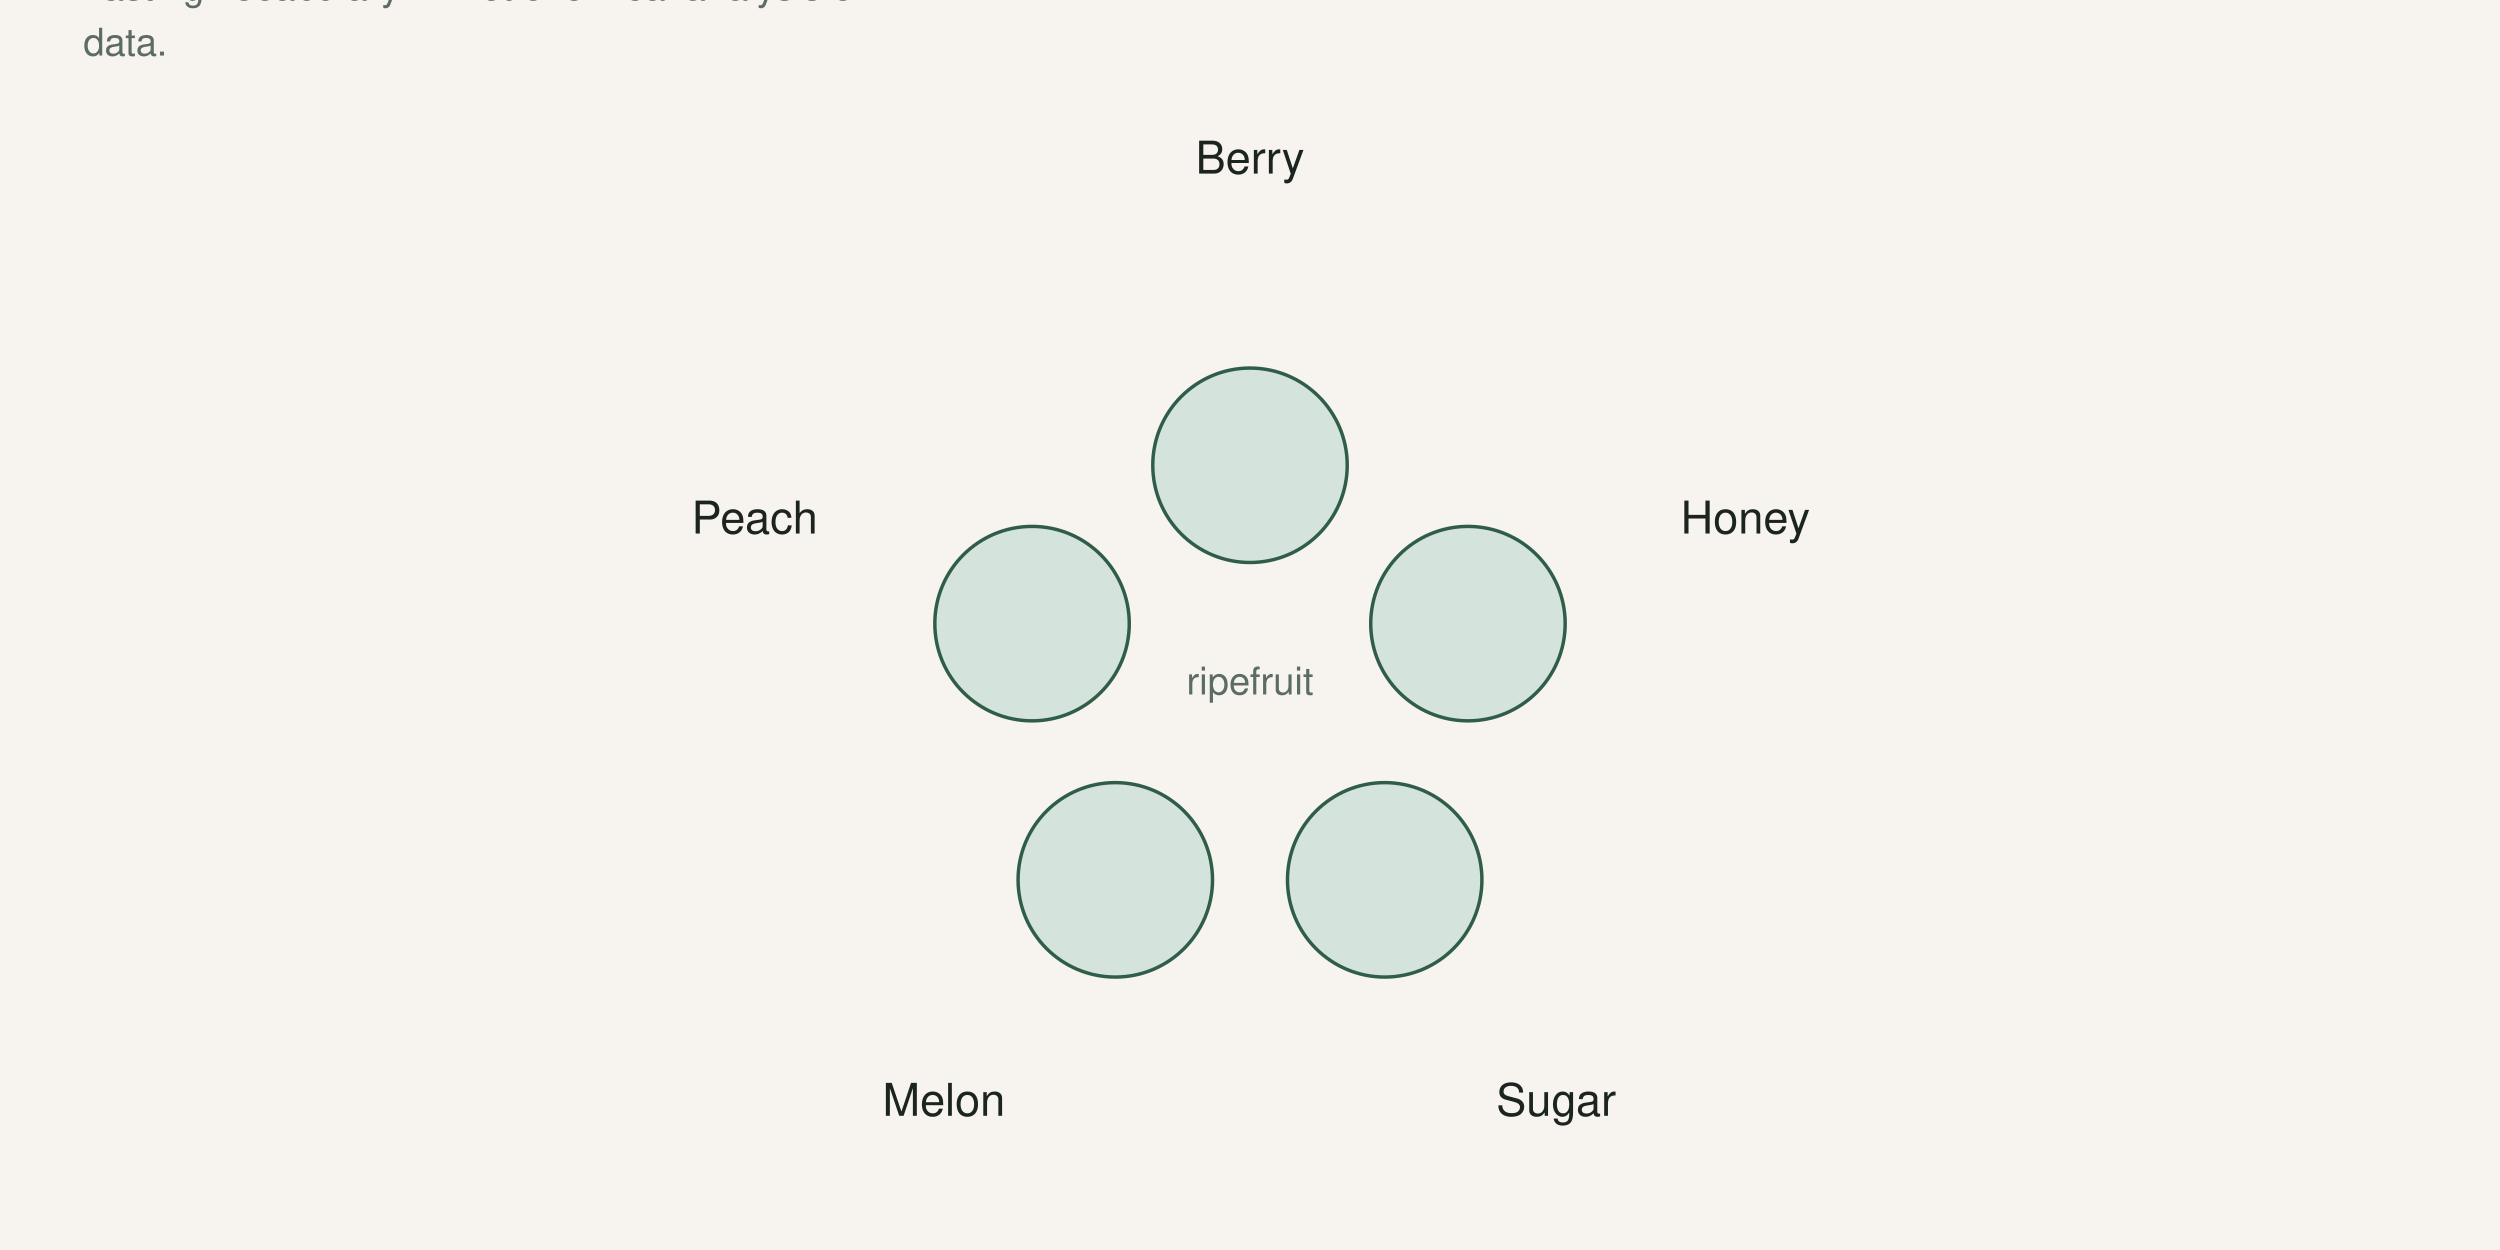
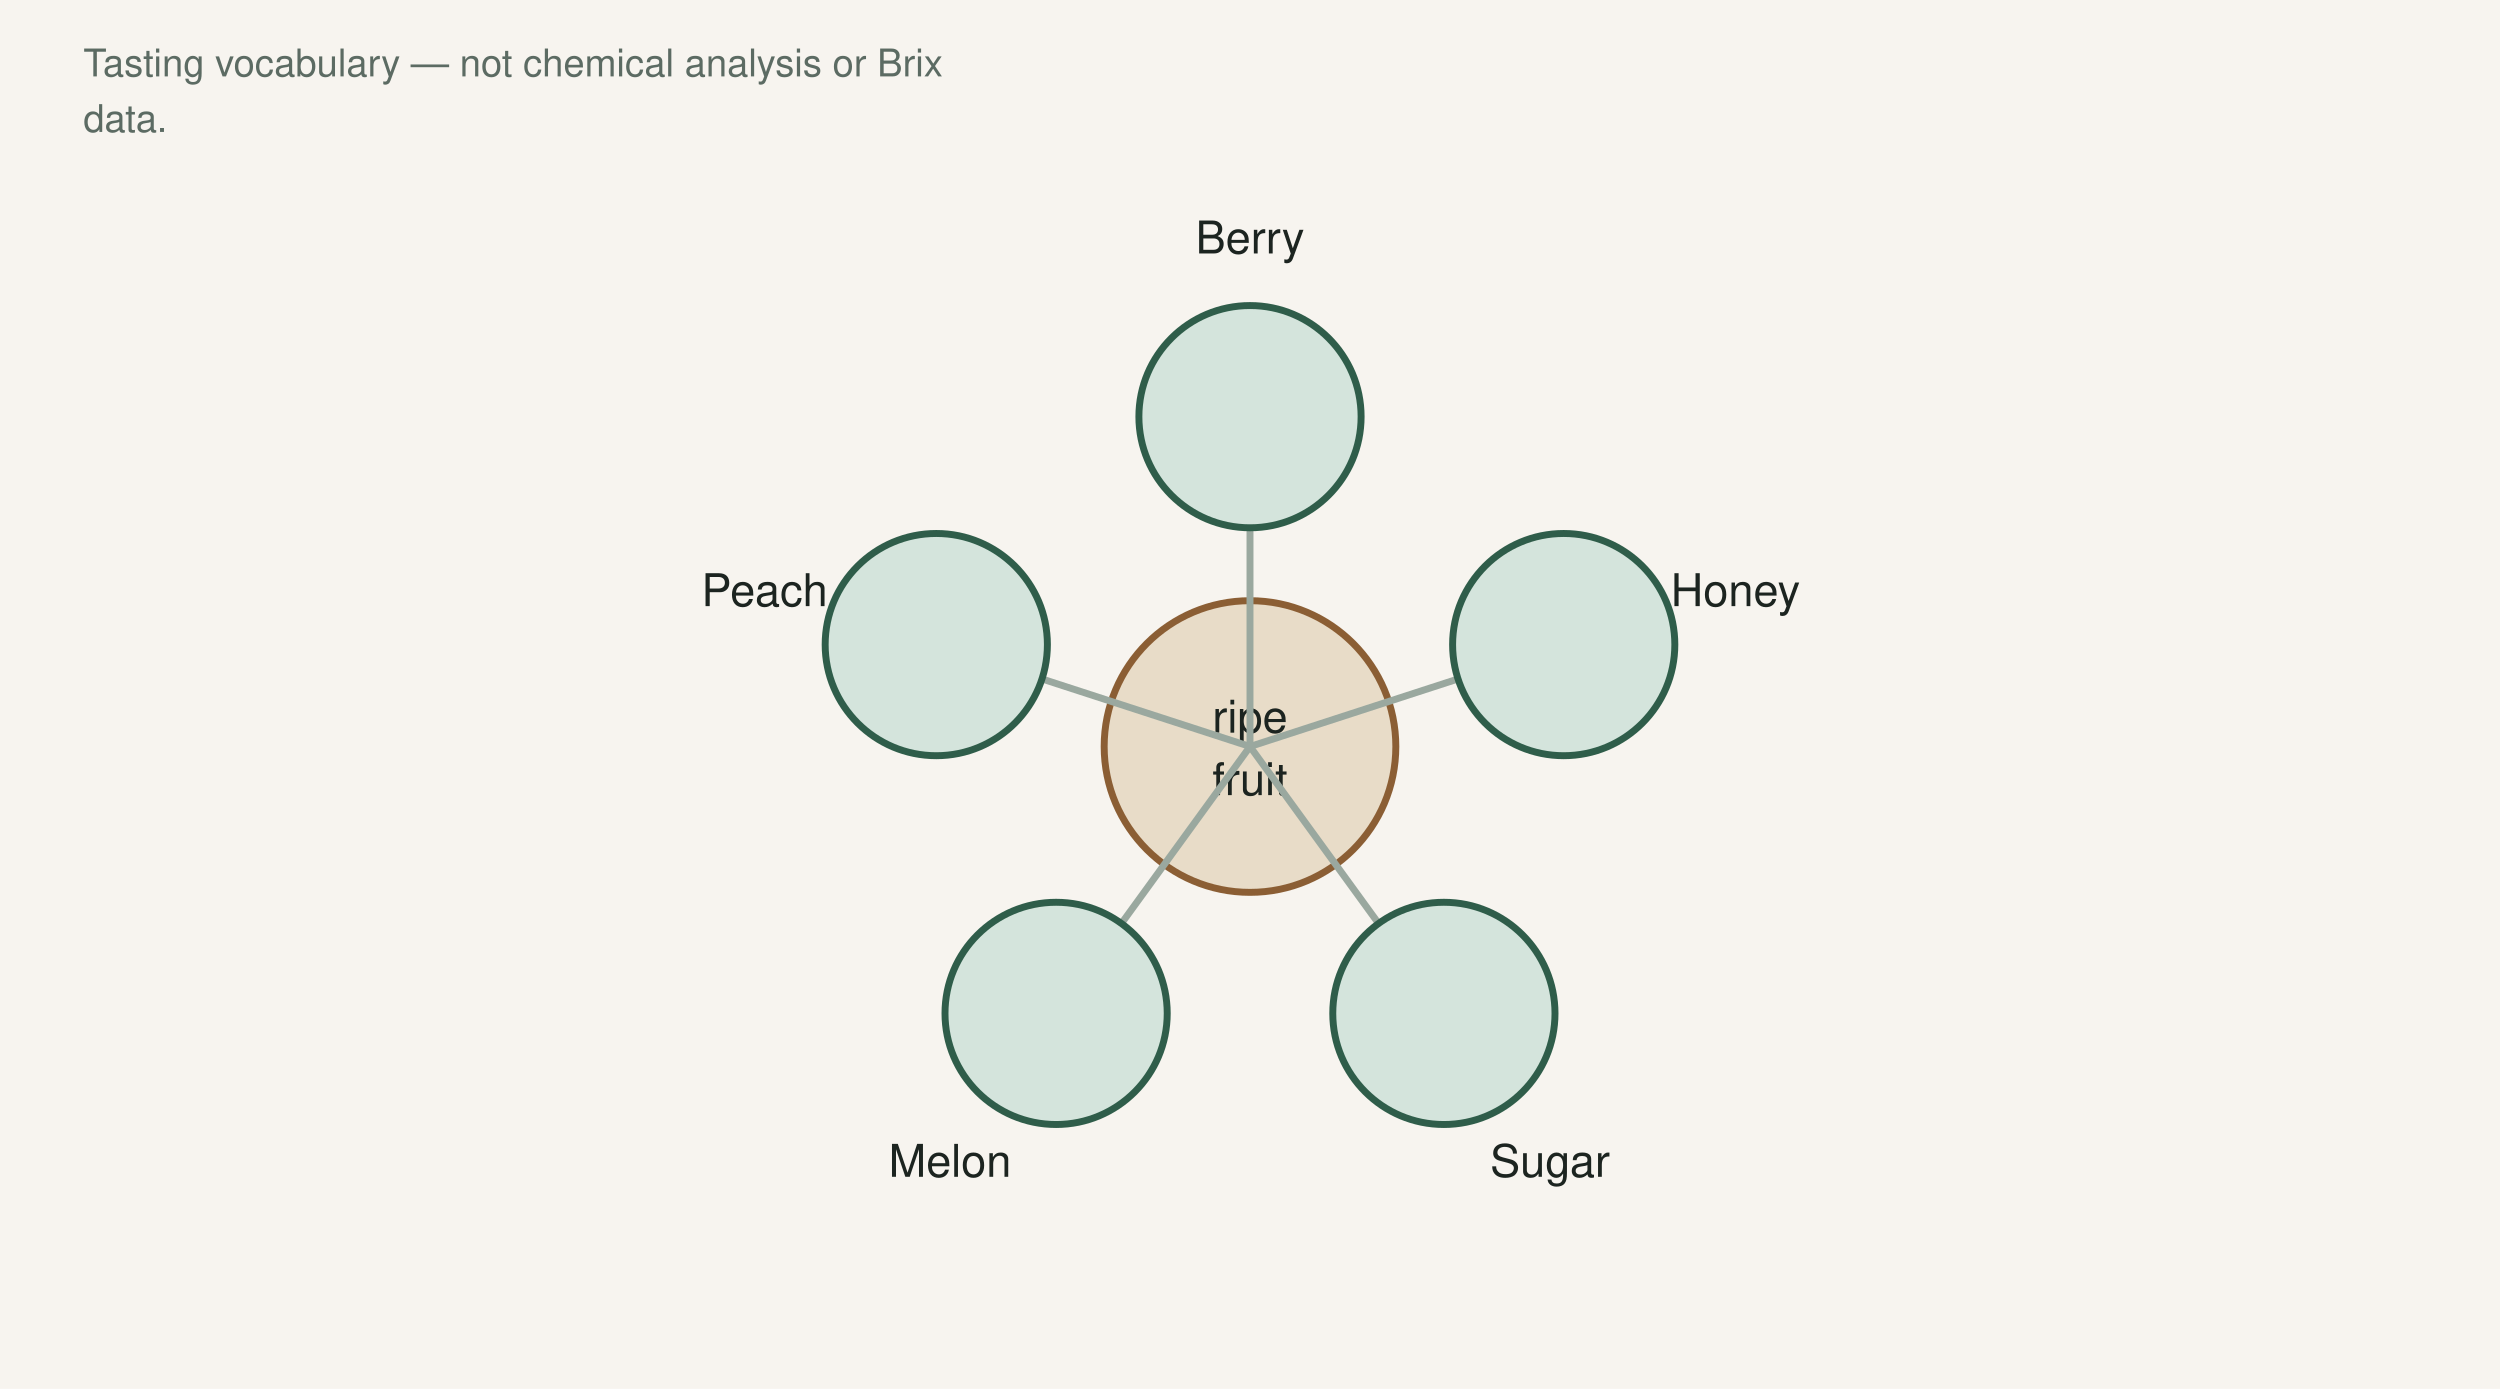
- <svg xmlns="http://www.w3.org/2000/svg" width="720" height="360" viewBox="0 0 720 360" role="img" aria-labelledby="title desc">
+ <svg xmlns="http://www.w3.org/2000/svg" width="720" height="400" viewBox="0 0 720 400" role="img" aria-labelledby="title desc">
  <rect width="100%" height="100%" fill="#f7f4ef" />
  <style>text { font-family: system-ui, 'Segoe UI', Helvetica, Arial, sans-serif; fill: #1c2420; } .label { font-size: 13px; } .small { font-size: 11px; fill: #5c6b63; } .mono { font-family: ui-monospace, Consolas, monospace; font-size: 12px; }</style>
  <text class="small">
-     <tspan x="24" dy="0">Tasting vocabulary — not chemical analysis or Brix</tspan>
+     <tspan x="24" y="22">Tasting vocabulary — not chemical analysis or Brix</tspan>
    <tspan x="24" dy="16">data.</tspan>
  </text>
-   <circle cx="360.0" cy="134.0" r="28" fill="#d4e4dc" stroke="#2f5d4a" />
-   <text class="label" x="360.0" y="50.0" text-anchor="middle">Berry</text>
-   <circle cx="422.77" cy="179.605" r="28" fill="#d4e4dc" stroke="#2f5d4a" />
-   <text class="label" x="502.658" y="153.647" text-anchor="middle">Honey</text>
-   <circle cx="398.794" cy="253.395" r="28" fill="#d4e4dc" stroke="#2f5d4a" />
-   <text class="label" x="448.168" y="321.353" text-anchor="middle">Sugar</text>
-   <circle cx="321.206" cy="253.395" r="28" fill="#d4e4dc" stroke="#2f5d4a" />
-   <text class="label" x="271.832" y="321.353" text-anchor="middle">Melon</text>
-   <circle cx="297.23" cy="179.605" r="28" fill="#d4e4dc" stroke="#2f5d4a" />
-   <text class="label" x="217.342" y="153.647" text-anchor="middle">Peach</text>
-   <text class="small" x="360" y="200" text-anchor="middle">ripe
- fruit</text>
+   <circle cx="360" cy="215" r="42" fill="#e8dcc8" stroke="#8b5e34" stroke-width="2" />
+   <text class="label" x="360" y="211" text-anchor="middle">ripe</text>
+   <text class="label" x="360" y="229" text-anchor="middle">fruit</text>
+   <line x1="360" y1="215" x2="360.0" y2="120.0" stroke="#9aa89f" stroke-width="2" />
+   <circle cx="360.0" cy="120.0" r="32" fill="#d4e4dc" stroke="#2f5d4a" stroke-width="2" />
+   <text class="label" x="360.0" y="73.0" text-anchor="middle">Berry</text>
+   <line x1="360" y1="215" x2="450.35" y2="185.643" stroke="#9aa89f" stroke-width="2" />
+   <circle cx="450.35" cy="185.643" r="32" fill="#d4e4dc" stroke="#2f5d4a" stroke-width="2" />
+   <text class="label" x="499.805" y="174.575" text-anchor="middle">Honey</text>
+   <line x1="360" y1="215" x2="415.84" y2="291.857" stroke="#9aa89f" stroke-width="2" />
+   <circle cx="415.84" cy="291.857" r="32" fill="#d4e4dc" stroke="#2f5d4a" stroke-width="2" />
+   <text class="label" x="446.404" y="338.925" text-anchor="middle">Sugar</text>
+   <line x1="360" y1="215" x2="304.16" y2="291.857" stroke="#9aa89f" stroke-width="2" />
+   <circle cx="304.16" cy="291.857" r="32" fill="#d4e4dc" stroke="#2f5d4a" stroke-width="2" />
+   <text class="label" x="273.596" y="338.925" text-anchor="middle">Melon</text>
+   <line x1="360" y1="215" x2="269.65" y2="185.643" stroke="#9aa89f" stroke-width="2" />
+   <circle cx="269.65" cy="185.643" r="32" fill="#d4e4dc" stroke="#2f5d4a" stroke-width="2" />
+   <text class="label" x="220.195" y="174.575" text-anchor="middle">Peach</text>
</svg>
